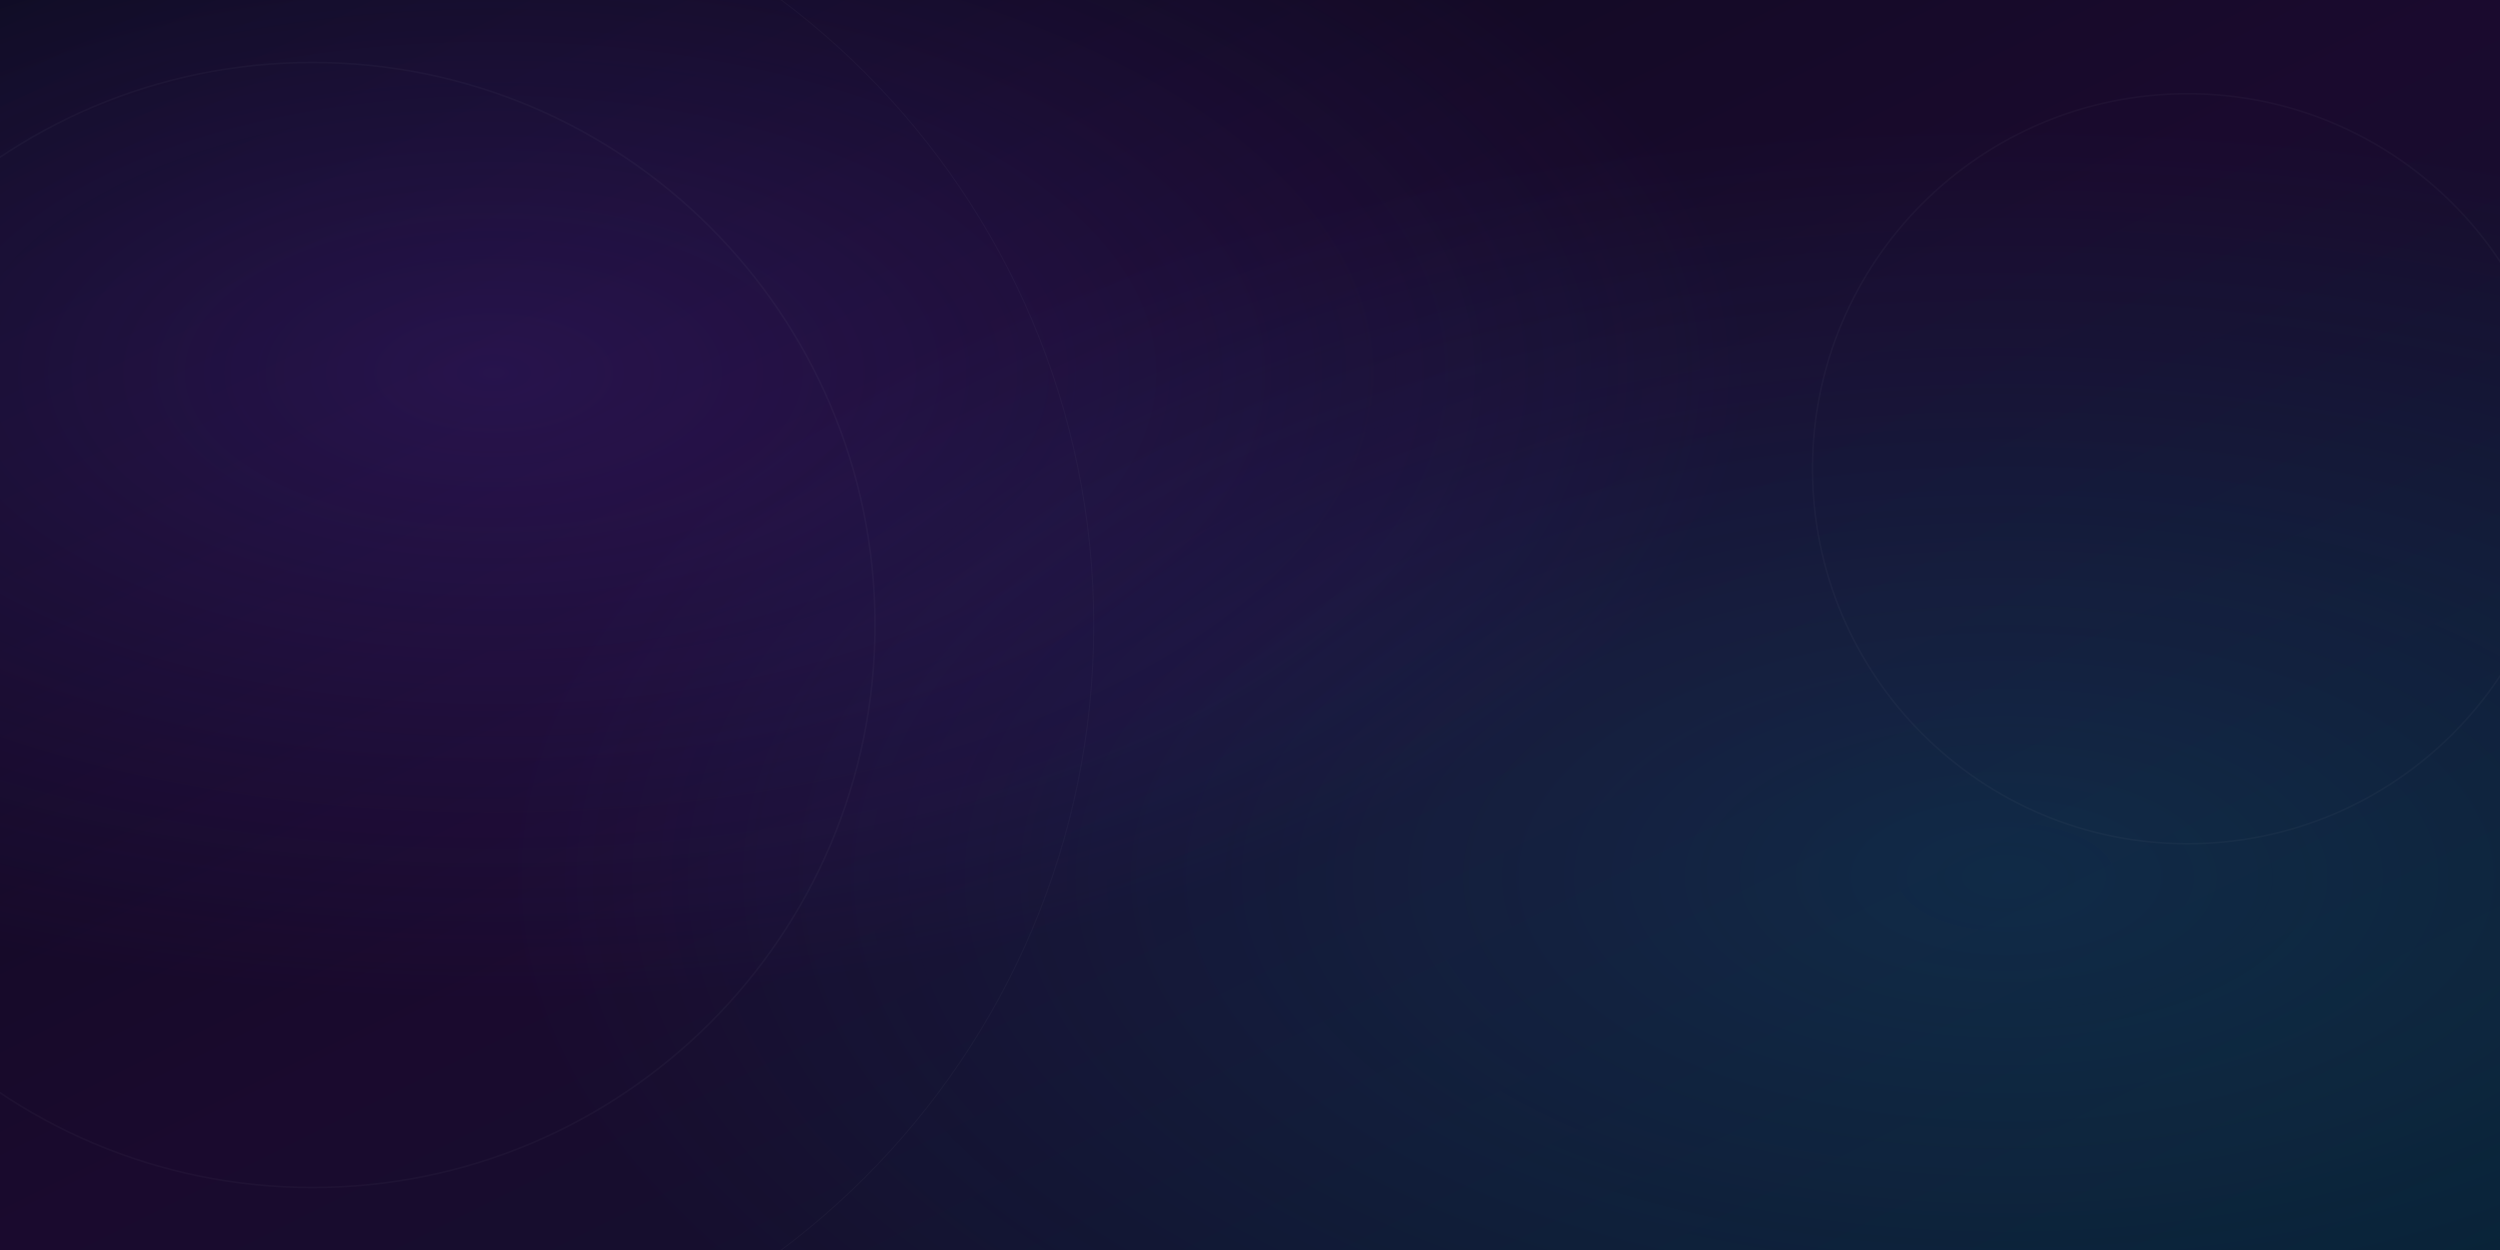
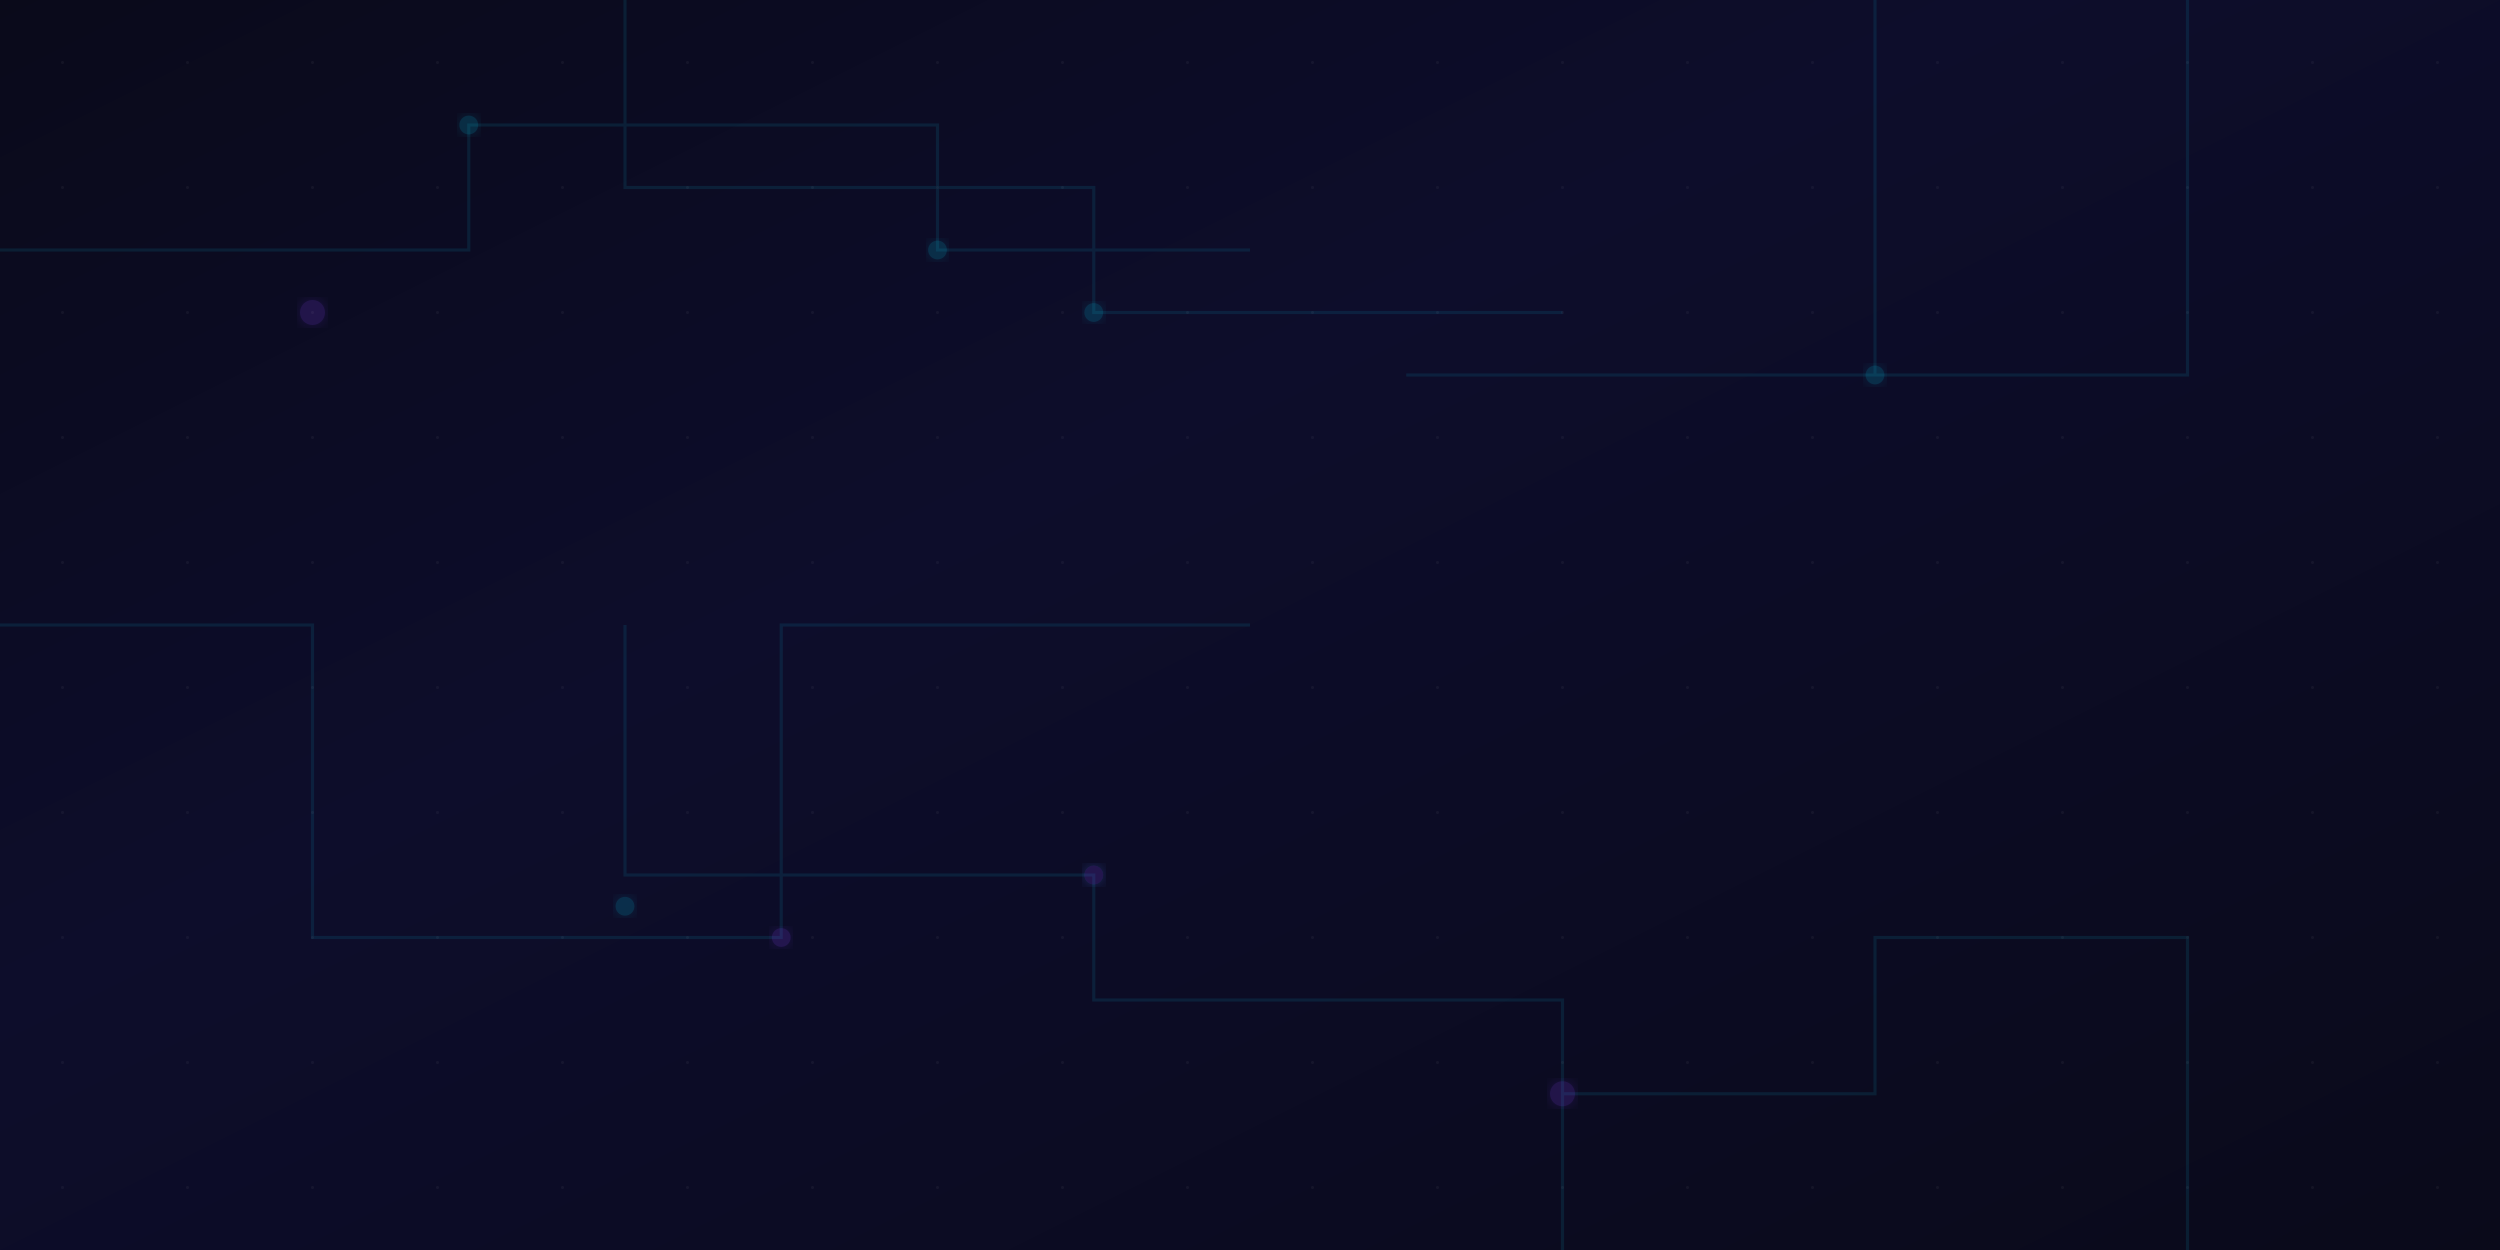
<svg xmlns="http://www.w3.org/2000/svg" width="800" height="400" viewBox="0 0 800 400">
  <defs>
-     <linearGradient id="bg1" x1="0%" y1="0%" x2="100%" y2="100%">
+     <linearGradient id="tbg" x1="0%" y1="0%" x2="100%" y2="100%">
      <stop offset="0%" style="stop-color:#0a0a1a;stop-opacity:1" />
-       <stop offset="50%" style="stop-color:#1a0a2e;stop-opacity:1" />
-       <stop offset="100%" style="stop-color:#0a1a2e;stop-opacity:1" />
+       <stop offset="40%" style="stop-color:#0d0d2b;stop-opacity:1" />
+       <stop offset="100%" style="stop-color:#0a0a1a;stop-opacity:1" />
    </linearGradient>
-     <radialGradient id="glow1" cx="20%" cy="30%" r="50%">
-       <stop offset="0%" style="stop-color:#7c3aed;stop-opacity:0.2" />
-       <stop offset="100%" style="stop-color:#7c3aed;stop-opacity:0" />
-     </radialGradient>
-     <radialGradient id="glow2" cx="80%" cy="70%" r="60%">
-       <stop offset="0%" style="stop-color:#06b6d4;stop-opacity:0.15" />
-       <stop offset="100%" style="stop-color:#06b6d4;stop-opacity:0" />
-     </radialGradient>
+     <filter id="glow">
+       <feGaussianBlur stdDeviation="2" result="blur" />
+       <feMerge>
+         <feMergeNode in="blur" />
+         <feMergeNode in="SourceGraphic" />
+       </feMerge>
+     </filter>
  </defs>
-   <rect width="800" height="400" fill="url(#bg1)" />
-   <rect width="800" height="400" fill="url(#glow1)" />
-   <rect width="800" height="400" fill="url(#glow2)" />
-   <g opacity="0.03">
-     <circle cx="100" cy="200" r="180" fill="none" stroke="white" stroke-width="0.5" />
-     <circle cx="100" cy="200" r="250" fill="none" stroke="white" stroke-width="0.3" />
-     <circle cx="700" cy="150" r="120" fill="none" stroke="white" stroke-width="0.5" />
+   <rect width="800" height="400" fill="url(#tbg)" />
+   <g opacity="0.12" stroke="#06b6d4" stroke-width="1" fill="none">
+     <path d="M0 80 L150 80 L150 40 L300 40 L300 80 L400 80" />
+     <path d="M200 0 L200 60 L350 60 L350 100 L500 100" />
+     <path d="M500 400 L500 320 L350 320 L350 280 L200 280 L200 200" />
+     <path d="M600 0 L600 120 L450 120 L700 120 L700 0" />
+     <path d="M0 200 L100 200 L100 300 L250 300 L250 200 L400 200" />
+     <path d="M700 400 L700 300 L600 300 L600 350 L500 350" />
+   </g>
+   <g opacity="0.2">
+     <circle cx="150" cy="40" r="3" fill="#06b6d4" filter="url(#glow)" />
+     <circle cx="300" cy="80" r="3" fill="#06b6d4" filter="url(#glow)" />
+     <circle cx="350" cy="100" r="3" fill="#06b6d4" filter="url(#glow)" />
+     <circle cx="350" cy="280" r="3" fill="#06b6d4" filter="url(#glow)" />
+     <circle cx="200" cy="290" r="3" fill="#06b6d4" filter="url(#glow)" />
+     <circle cx="600" cy="120" r="3" fill="#06b6d4" filter="url(#glow)" />
+     <circle cx="250" cy="300" r="3" fill="#7c3aed" filter="url(#glow)" />
+     <circle cx="350" cy="280" r="3" fill="#7c3aed" filter="url(#glow)" />
+     <circle cx="100" cy="100" r="4" fill="#7c3aed" filter="url(#glow)" />
+     <circle cx="500" cy="350" r="4" fill="#7c3aed" filter="url(#glow)" />
+   </g>
+   <g opacity="0.04" fill="white">
+     <pattern id="dots" x="0" y="0" width="40" height="40" patternUnits="userSpaceOnUse">
+       <circle cx="20" cy="20" r="0.5" fill="white" />
+     </pattern>
+     <rect width="800" height="400" fill="url(#dots)" />
  </g>
</svg>
